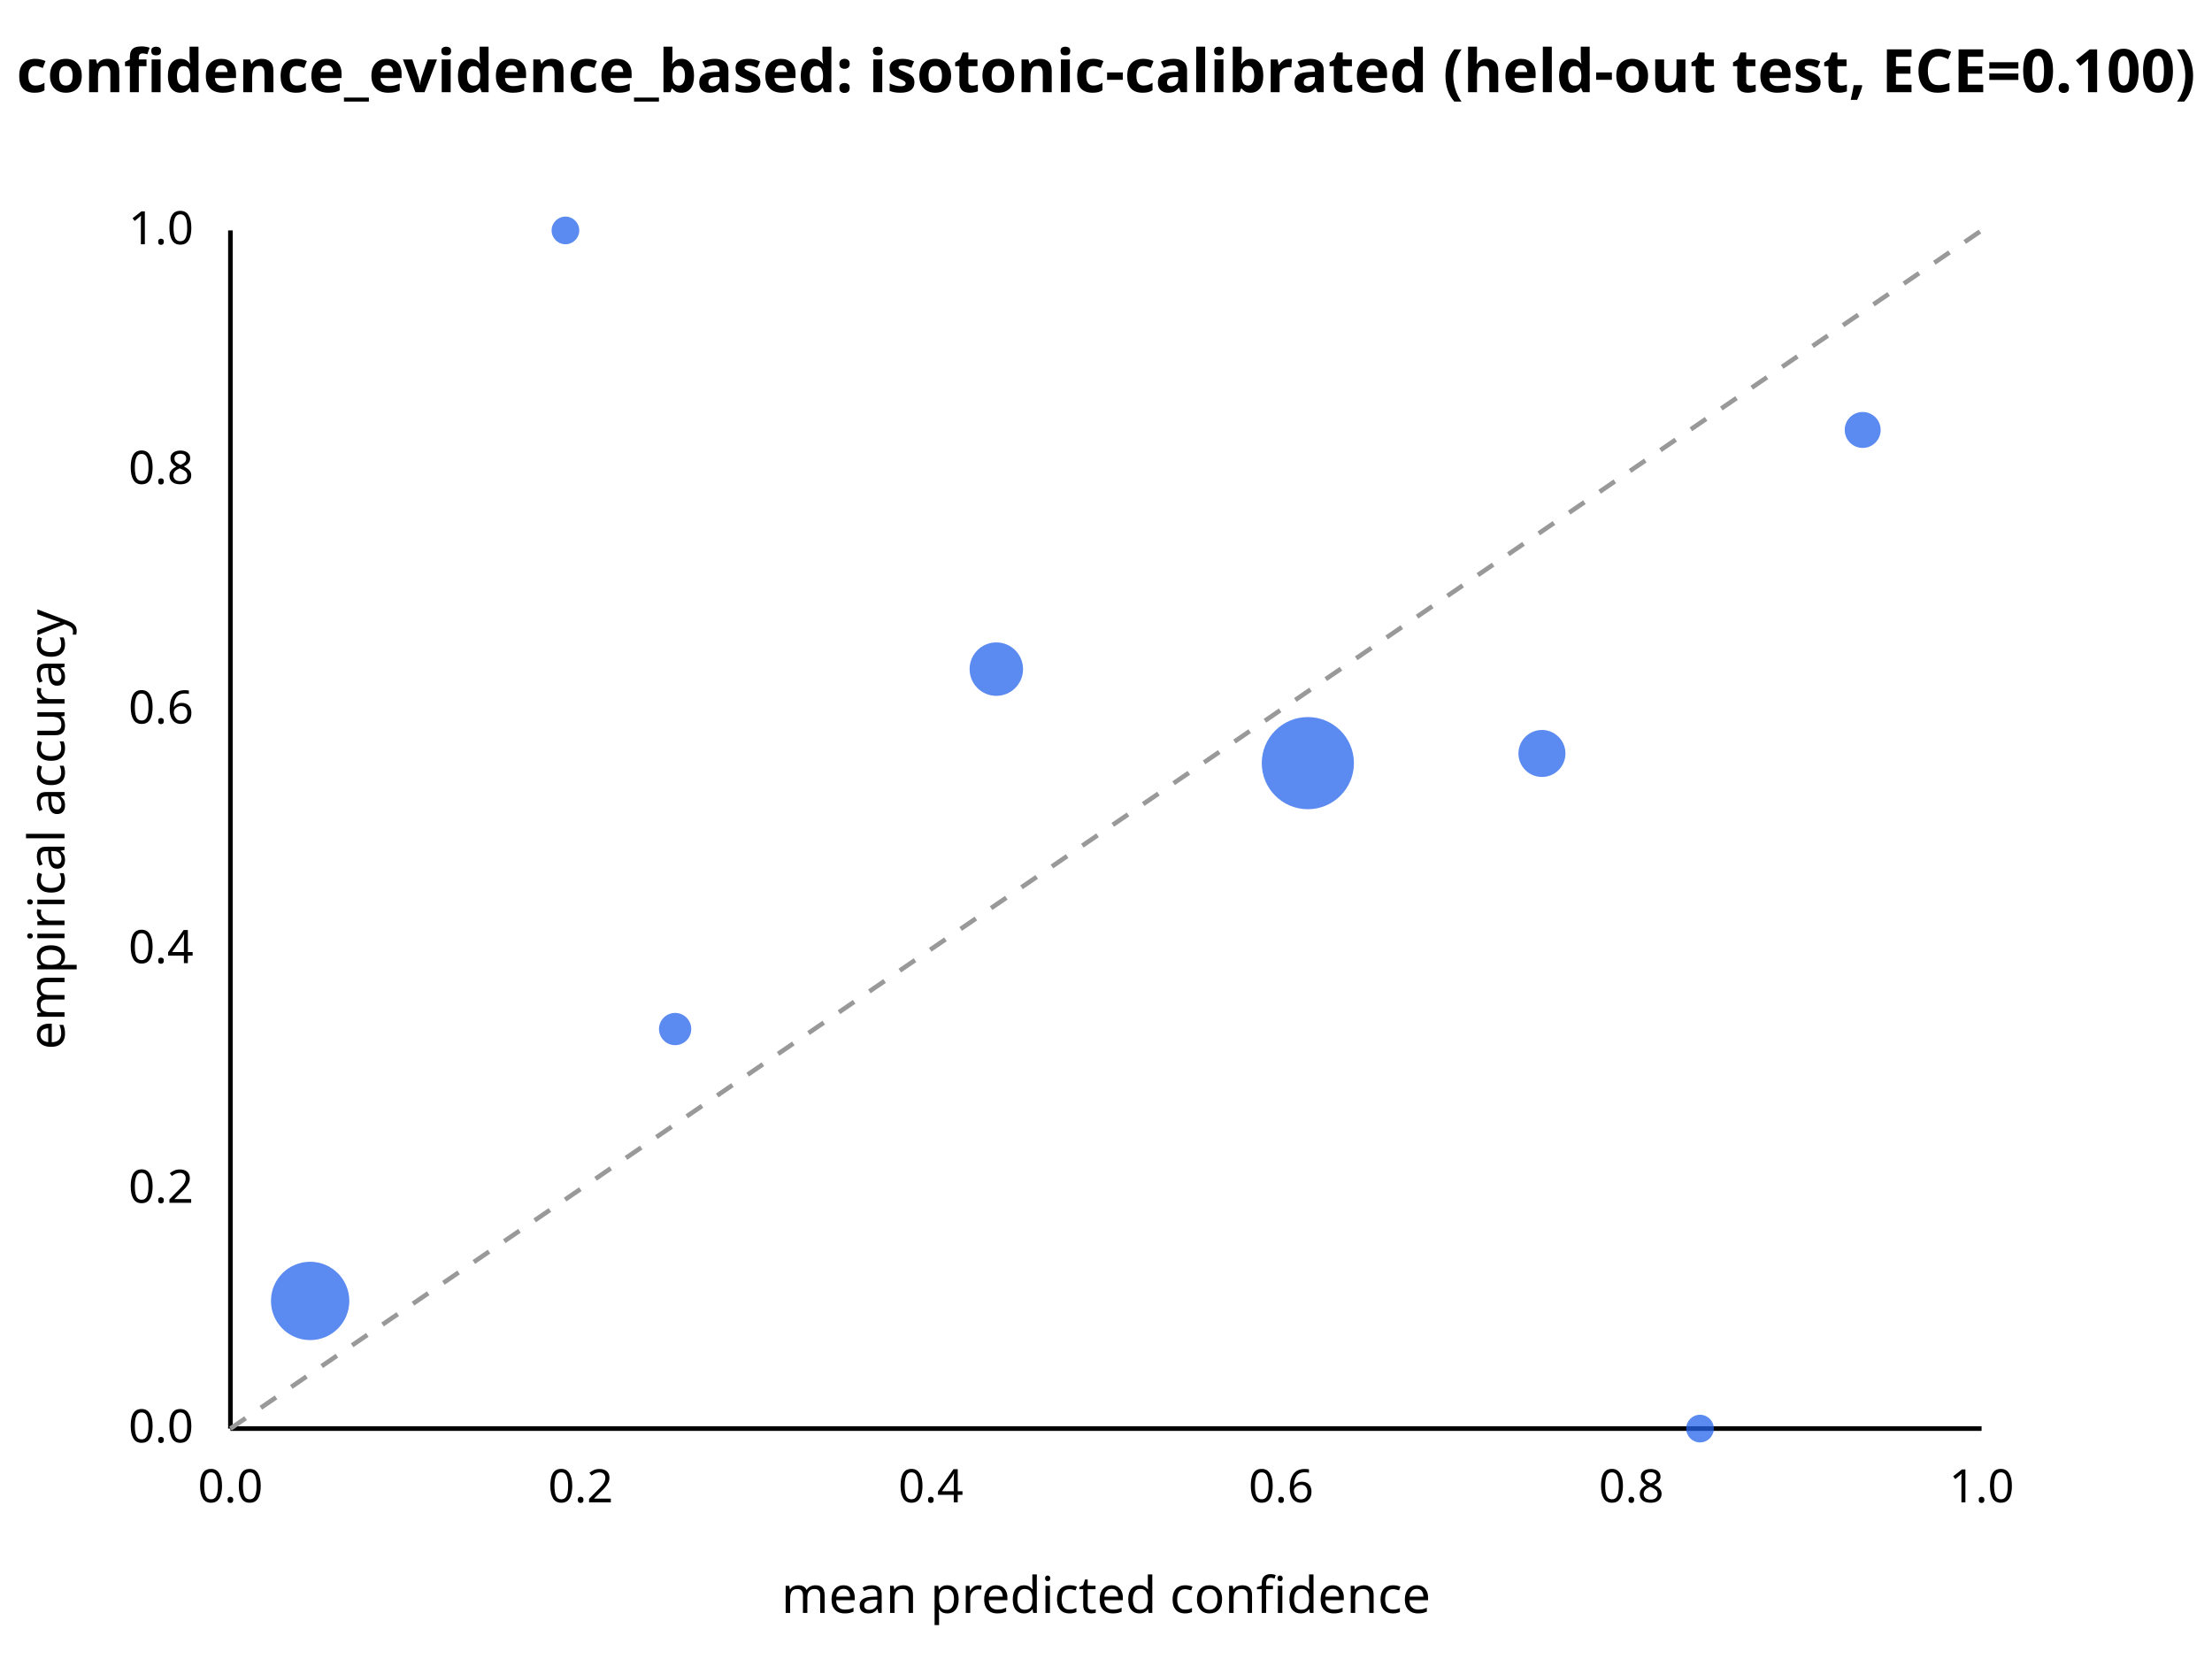
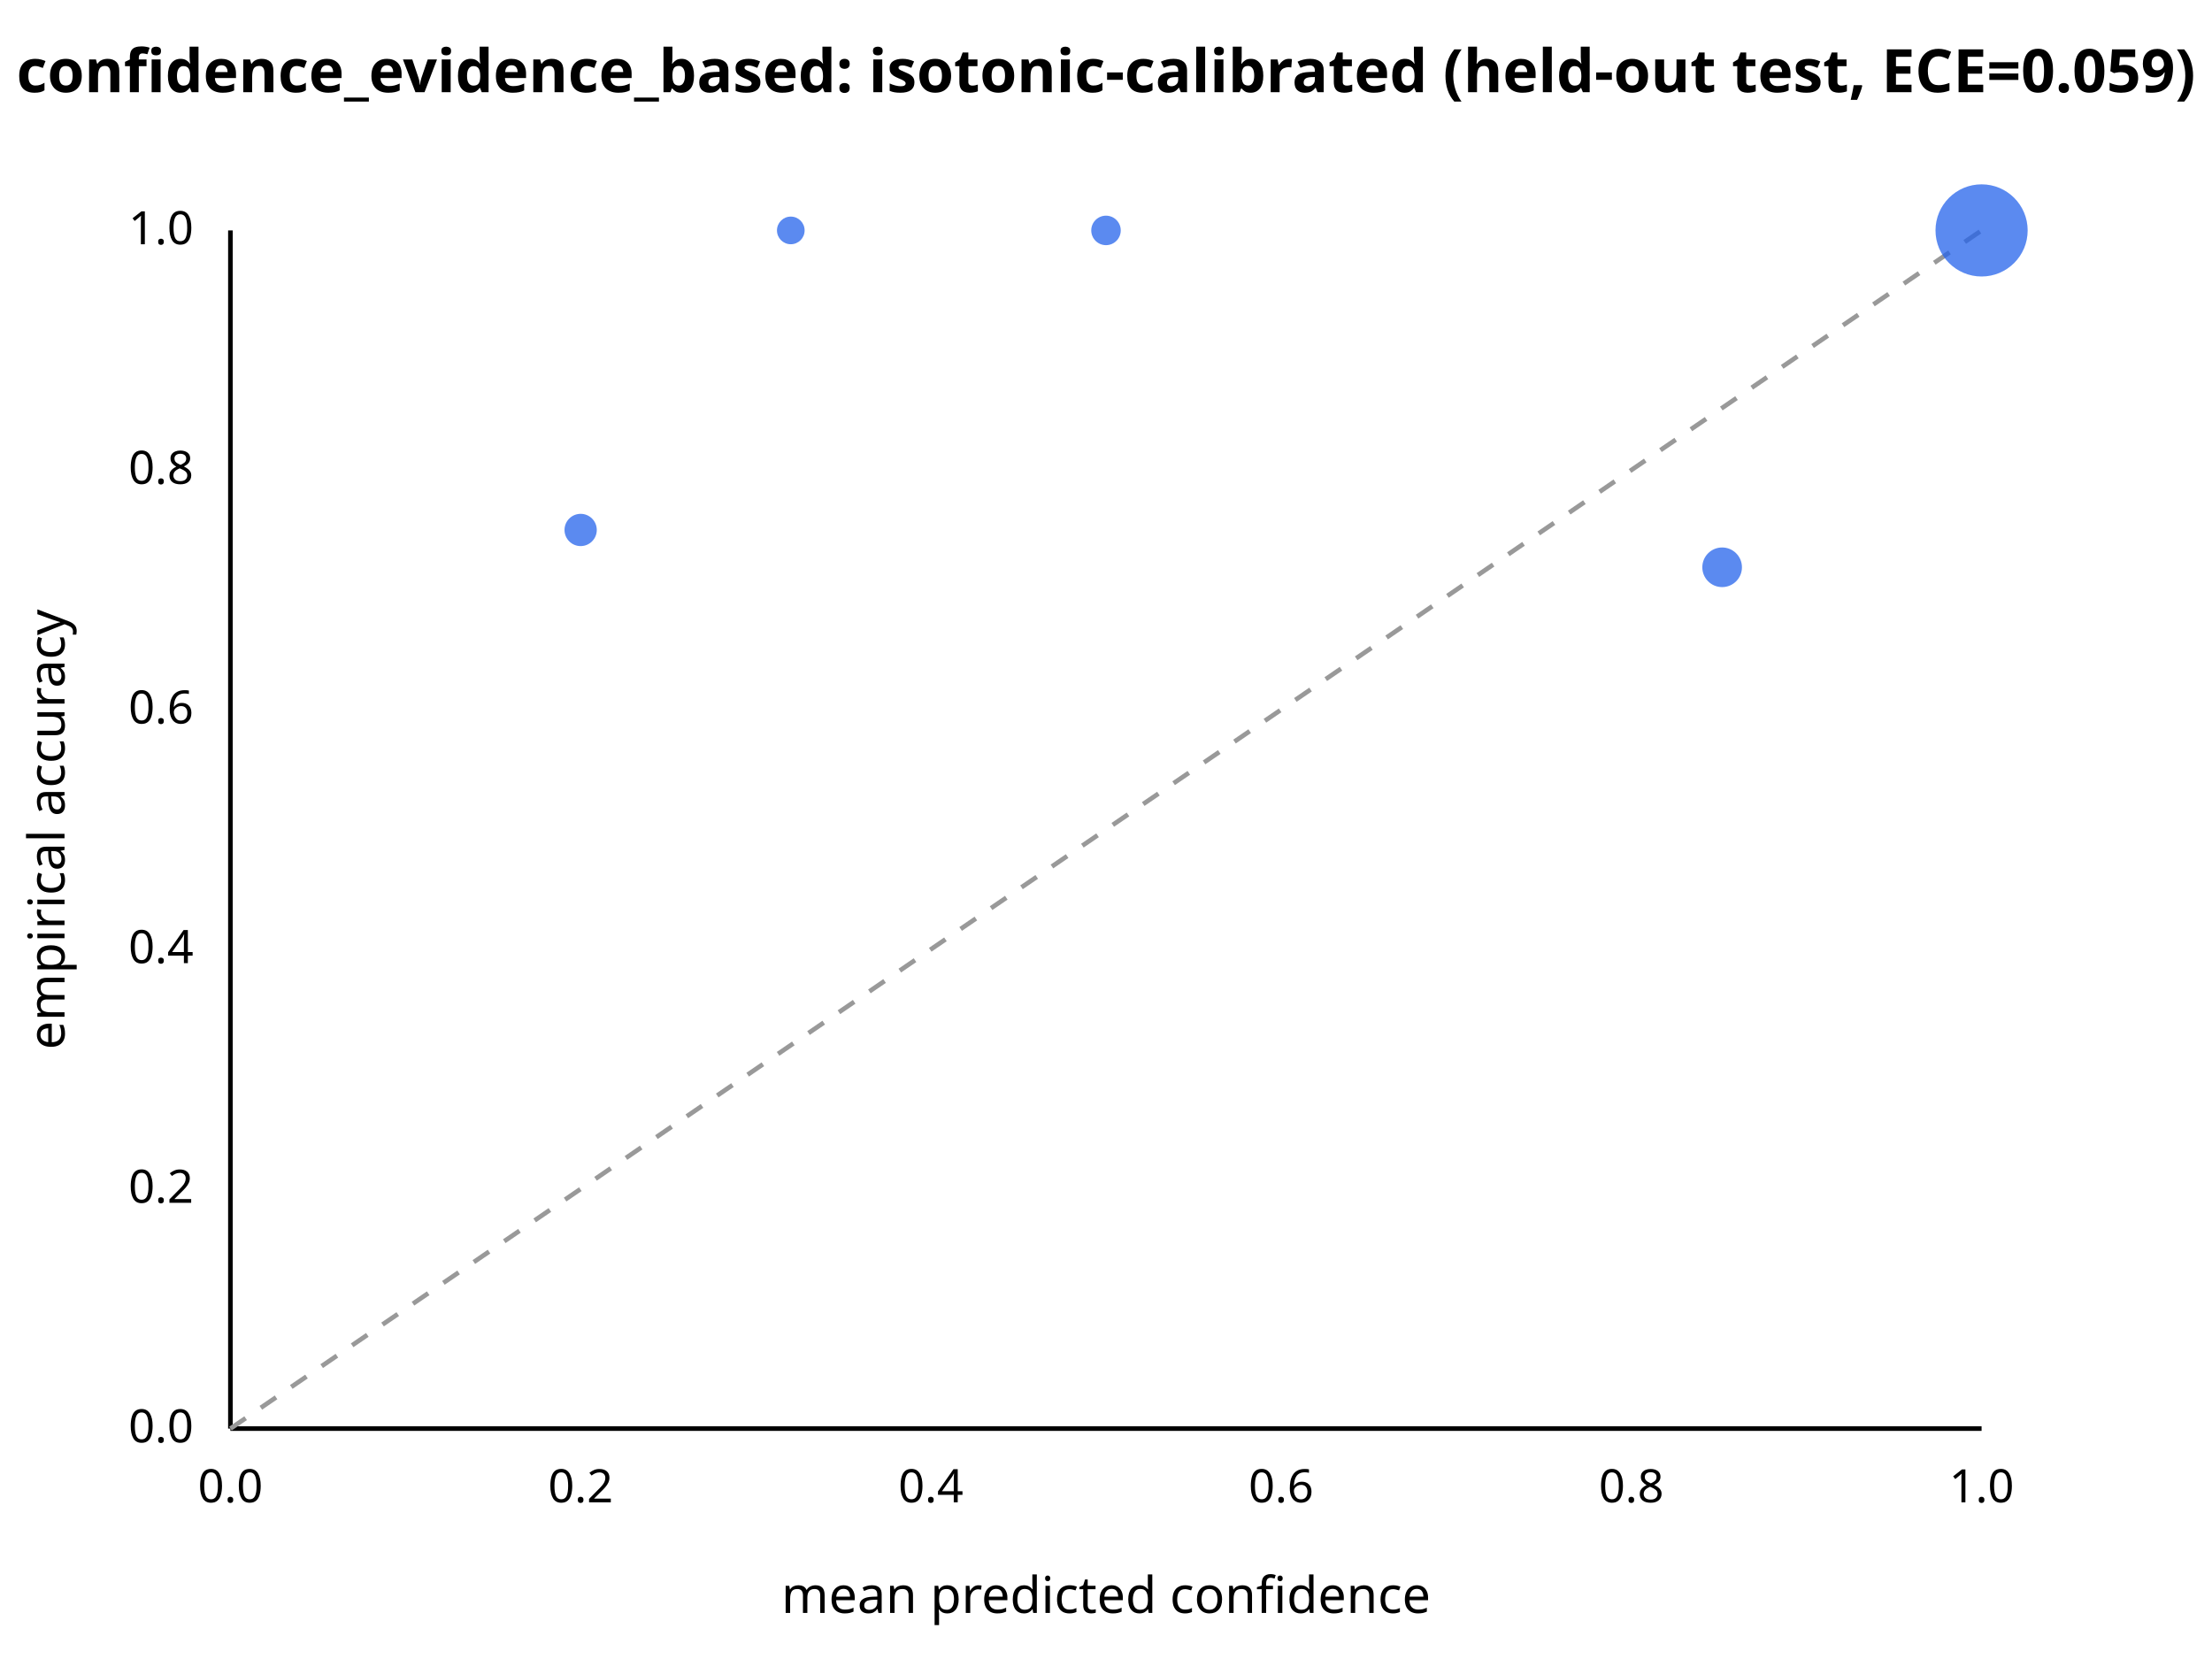
<svg xmlns="http://www.w3.org/2000/svg" viewBox="0 0 480 360" font-family="sans-serif">
  <rect width="480" height="360" fill="white" />
-   <text x="240.0" y="20" font-size="13" text-anchor="middle" font-weight="bold">confidence_evidence_based: isotonic-calibrated (held-out test, ECE=0.100)</text>
+   <text x="240.0" y="20" font-size="13" text-anchor="middle" font-weight="bold">confidence_evidence_based: isotonic-calibrated (held-out test, ECE=0.059)</text>
  <line x1="50" y1="310" x2="50" y2="50" stroke="black" stroke-width="1" />
  <line x1="50" y1="310" x2="430" y2="310" stroke="black" stroke-width="1" />
  <line x1="50.0" y1="310.0" x2="430.0" y2="50.0" stroke="#999" stroke-dasharray="4,4" />
  <text x="50.0" y="326" font-size="10" text-anchor="middle">0.0</text>
  <text x="42" y="313.0" font-size="10" text-anchor="end">0.0</text>
  <text x="126.0" y="326" font-size="10" text-anchor="middle">0.2</text>
  <text x="42" y="261.0" font-size="10" text-anchor="end">0.2</text>
  <text x="202.0" y="326" font-size="10" text-anchor="middle">0.4</text>
  <text x="42" y="209.0" font-size="10" text-anchor="end">0.4</text>
  <text x="278.0" y="326" font-size="10" text-anchor="middle">0.6</text>
  <text x="42" y="157.0" font-size="10" text-anchor="end">0.6</text>
  <text x="354.0" y="326" font-size="10" text-anchor="middle">0.8</text>
  <text x="42" y="105.0" font-size="10" text-anchor="end">0.8</text>
  <text x="430.0" y="326" font-size="10" text-anchor="middle">1.0</text>
  <text x="42" y="53.0" font-size="10" text-anchor="end">1.0</text>
-   <circle cx="67.3" cy="282.3" r="8.5" fill="#2563eb" fill-opacity="0.75" />
-   <circle cx="122.7" cy="50.0" r="3.0" fill="#2563eb" fill-opacity="0.75" />
-   <circle cx="146.5" cy="223.3" r="3.5" fill="#2563eb" fill-opacity="0.75" />
-   <circle cx="216.2" cy="145.2" r="5.8" fill="#2563eb" fill-opacity="0.75" />
-   <circle cx="283.8" cy="165.6" r="10.0" fill="#2563eb" fill-opacity="0.75" />
-   <circle cx="334.6" cy="163.5" r="5.1" fill="#2563eb" fill-opacity="0.75" />
-   <circle cx="368.9" cy="310.0" r="3.0" fill="#2563eb" fill-opacity="0.75" />
-   <circle cx="404.2" cy="93.3" r="3.9" fill="#2563eb" fill-opacity="0.75" />
+   <circle cx="126.0" cy="115.0" r="3.5" fill="#2563eb" fill-opacity="0.75" />
+   <circle cx="171.6" cy="50.0" r="3.0" fill="#2563eb" fill-opacity="0.75" />
+   <circle cx="240.0" cy="50.0" r="3.2" fill="#2563eb" fill-opacity="0.75" />
+   <circle cx="373.7" cy="123.1" r="4.3" fill="#2563eb" fill-opacity="0.75" />
+   <circle cx="430.0" cy="50.0" r="10.0" fill="#2563eb" fill-opacity="0.75" />
  <text x="240.0" y="350" font-size="11" text-anchor="middle">mean predicted confidence</text>
  <text x="14" y="180.0" font-size="11" text-anchor="middle" transform="rotate(-90 14 180.0)">empirical accuracy</text>
</svg>
